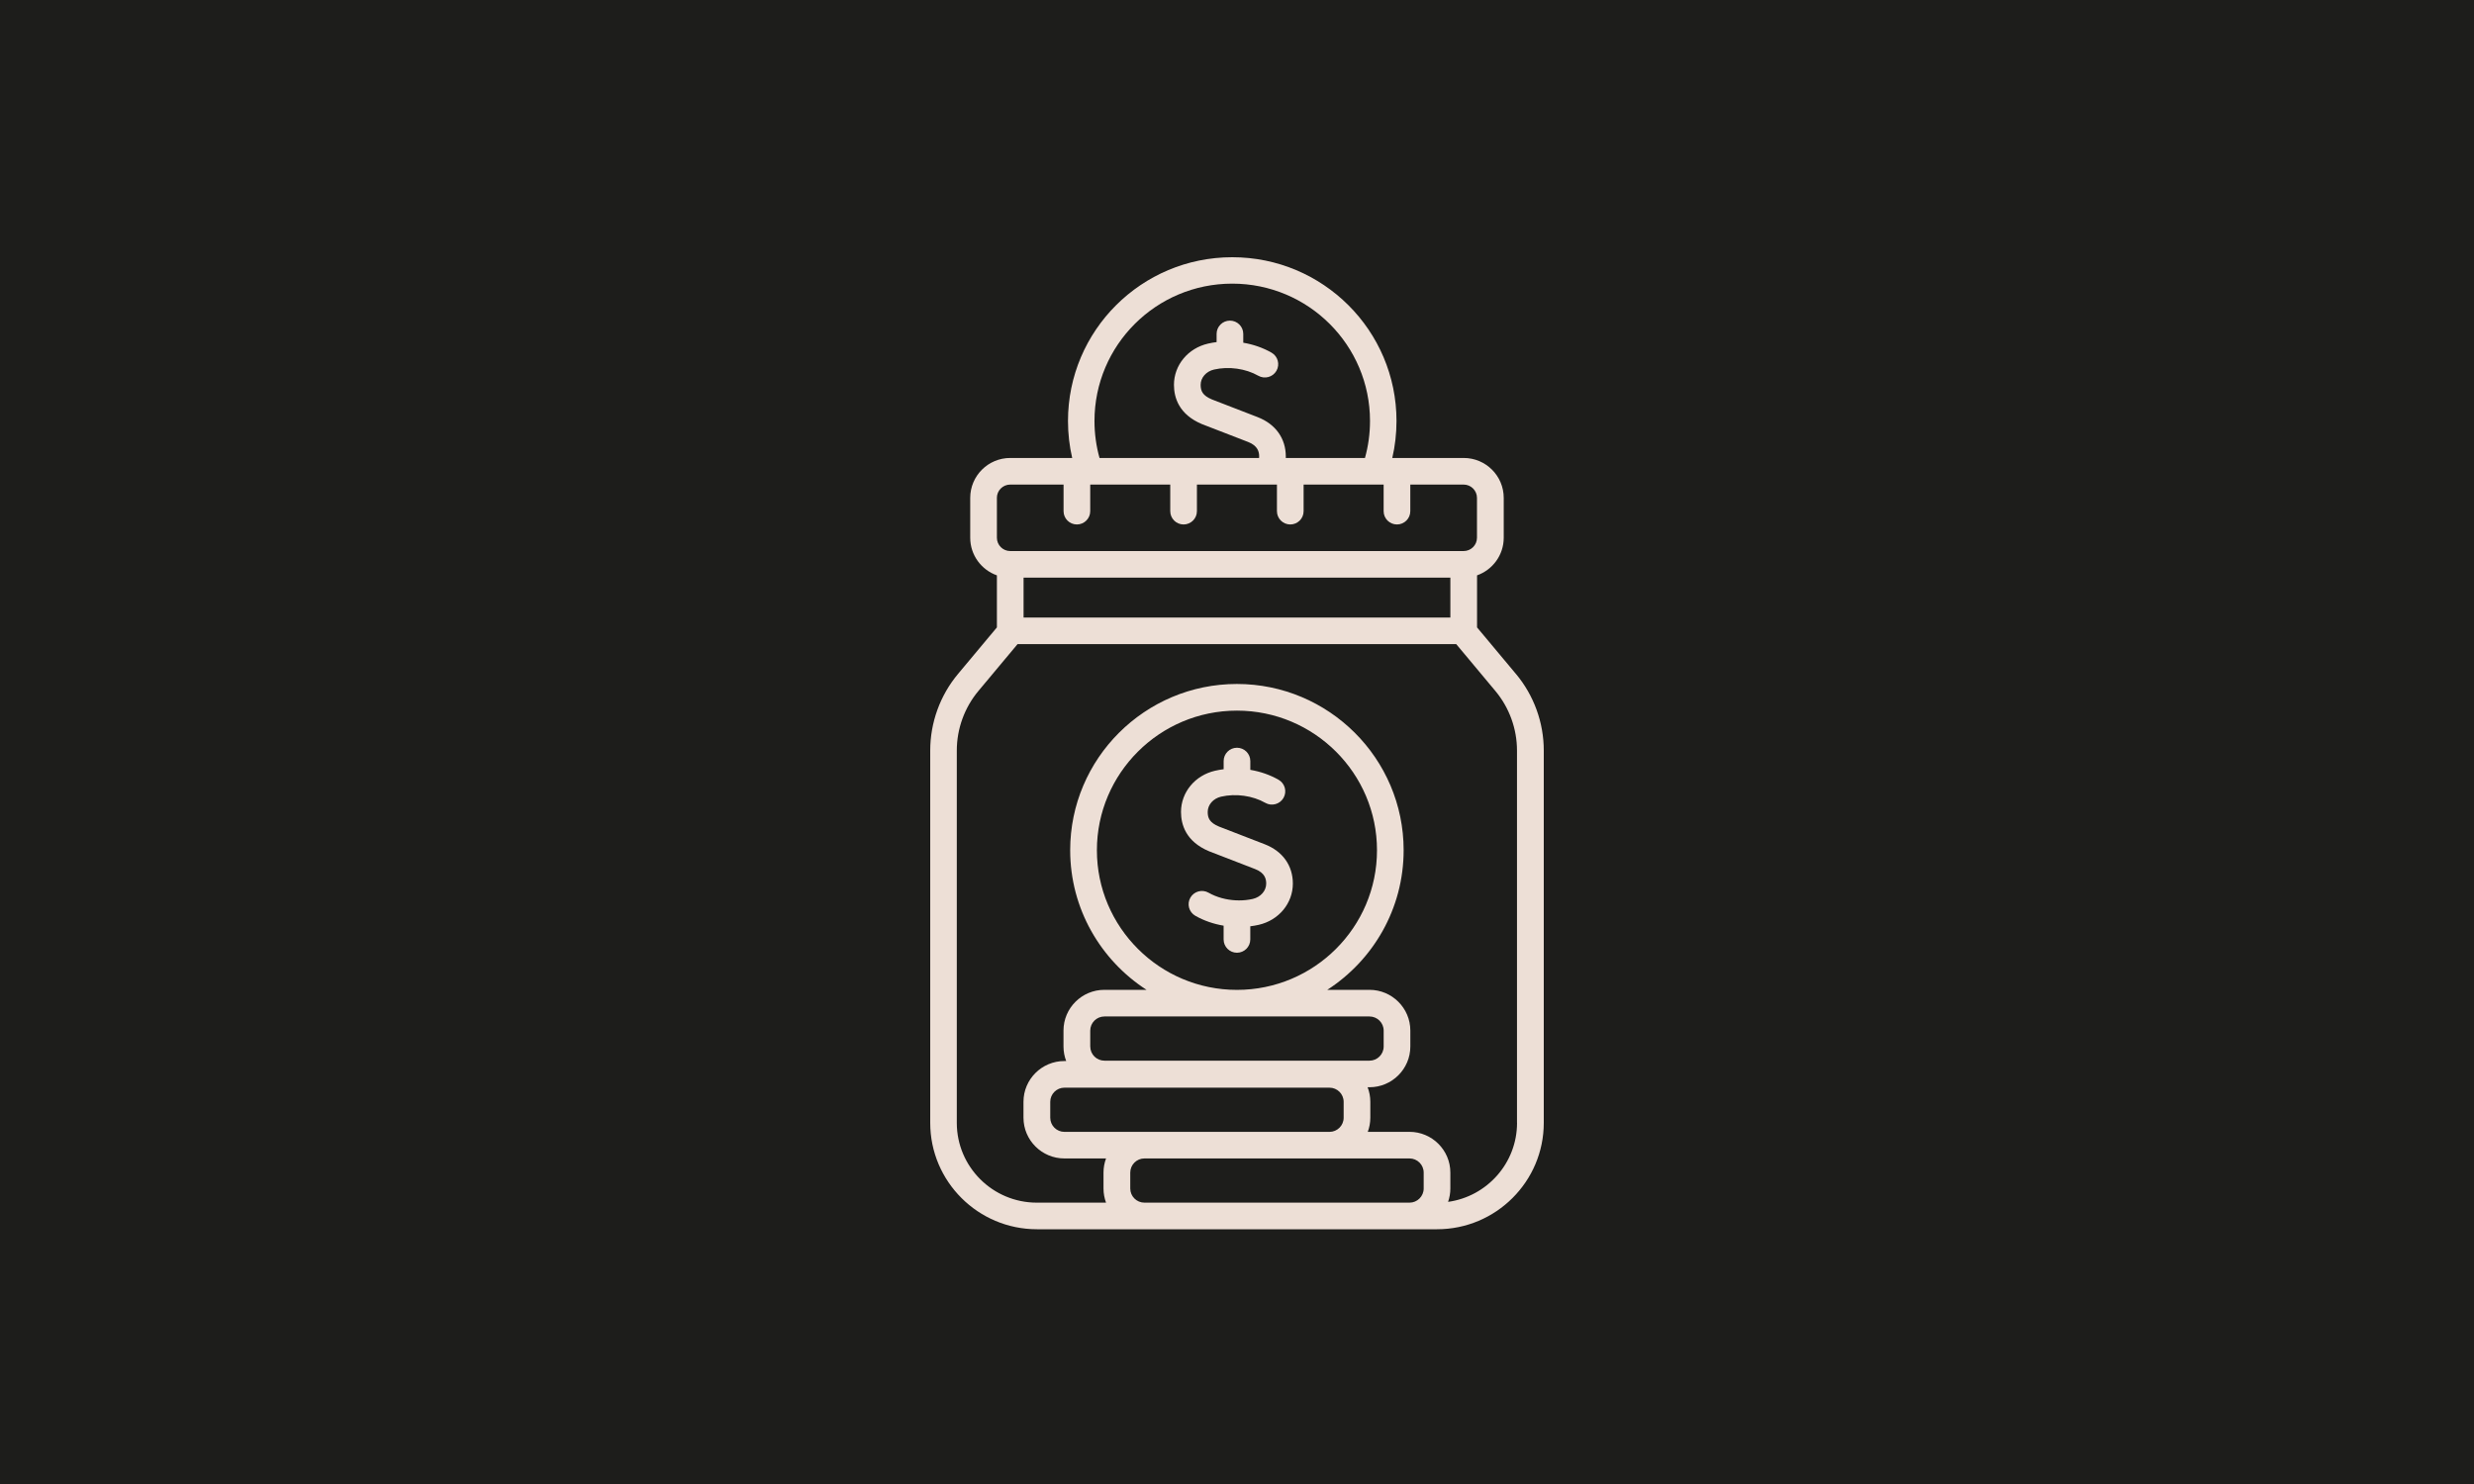
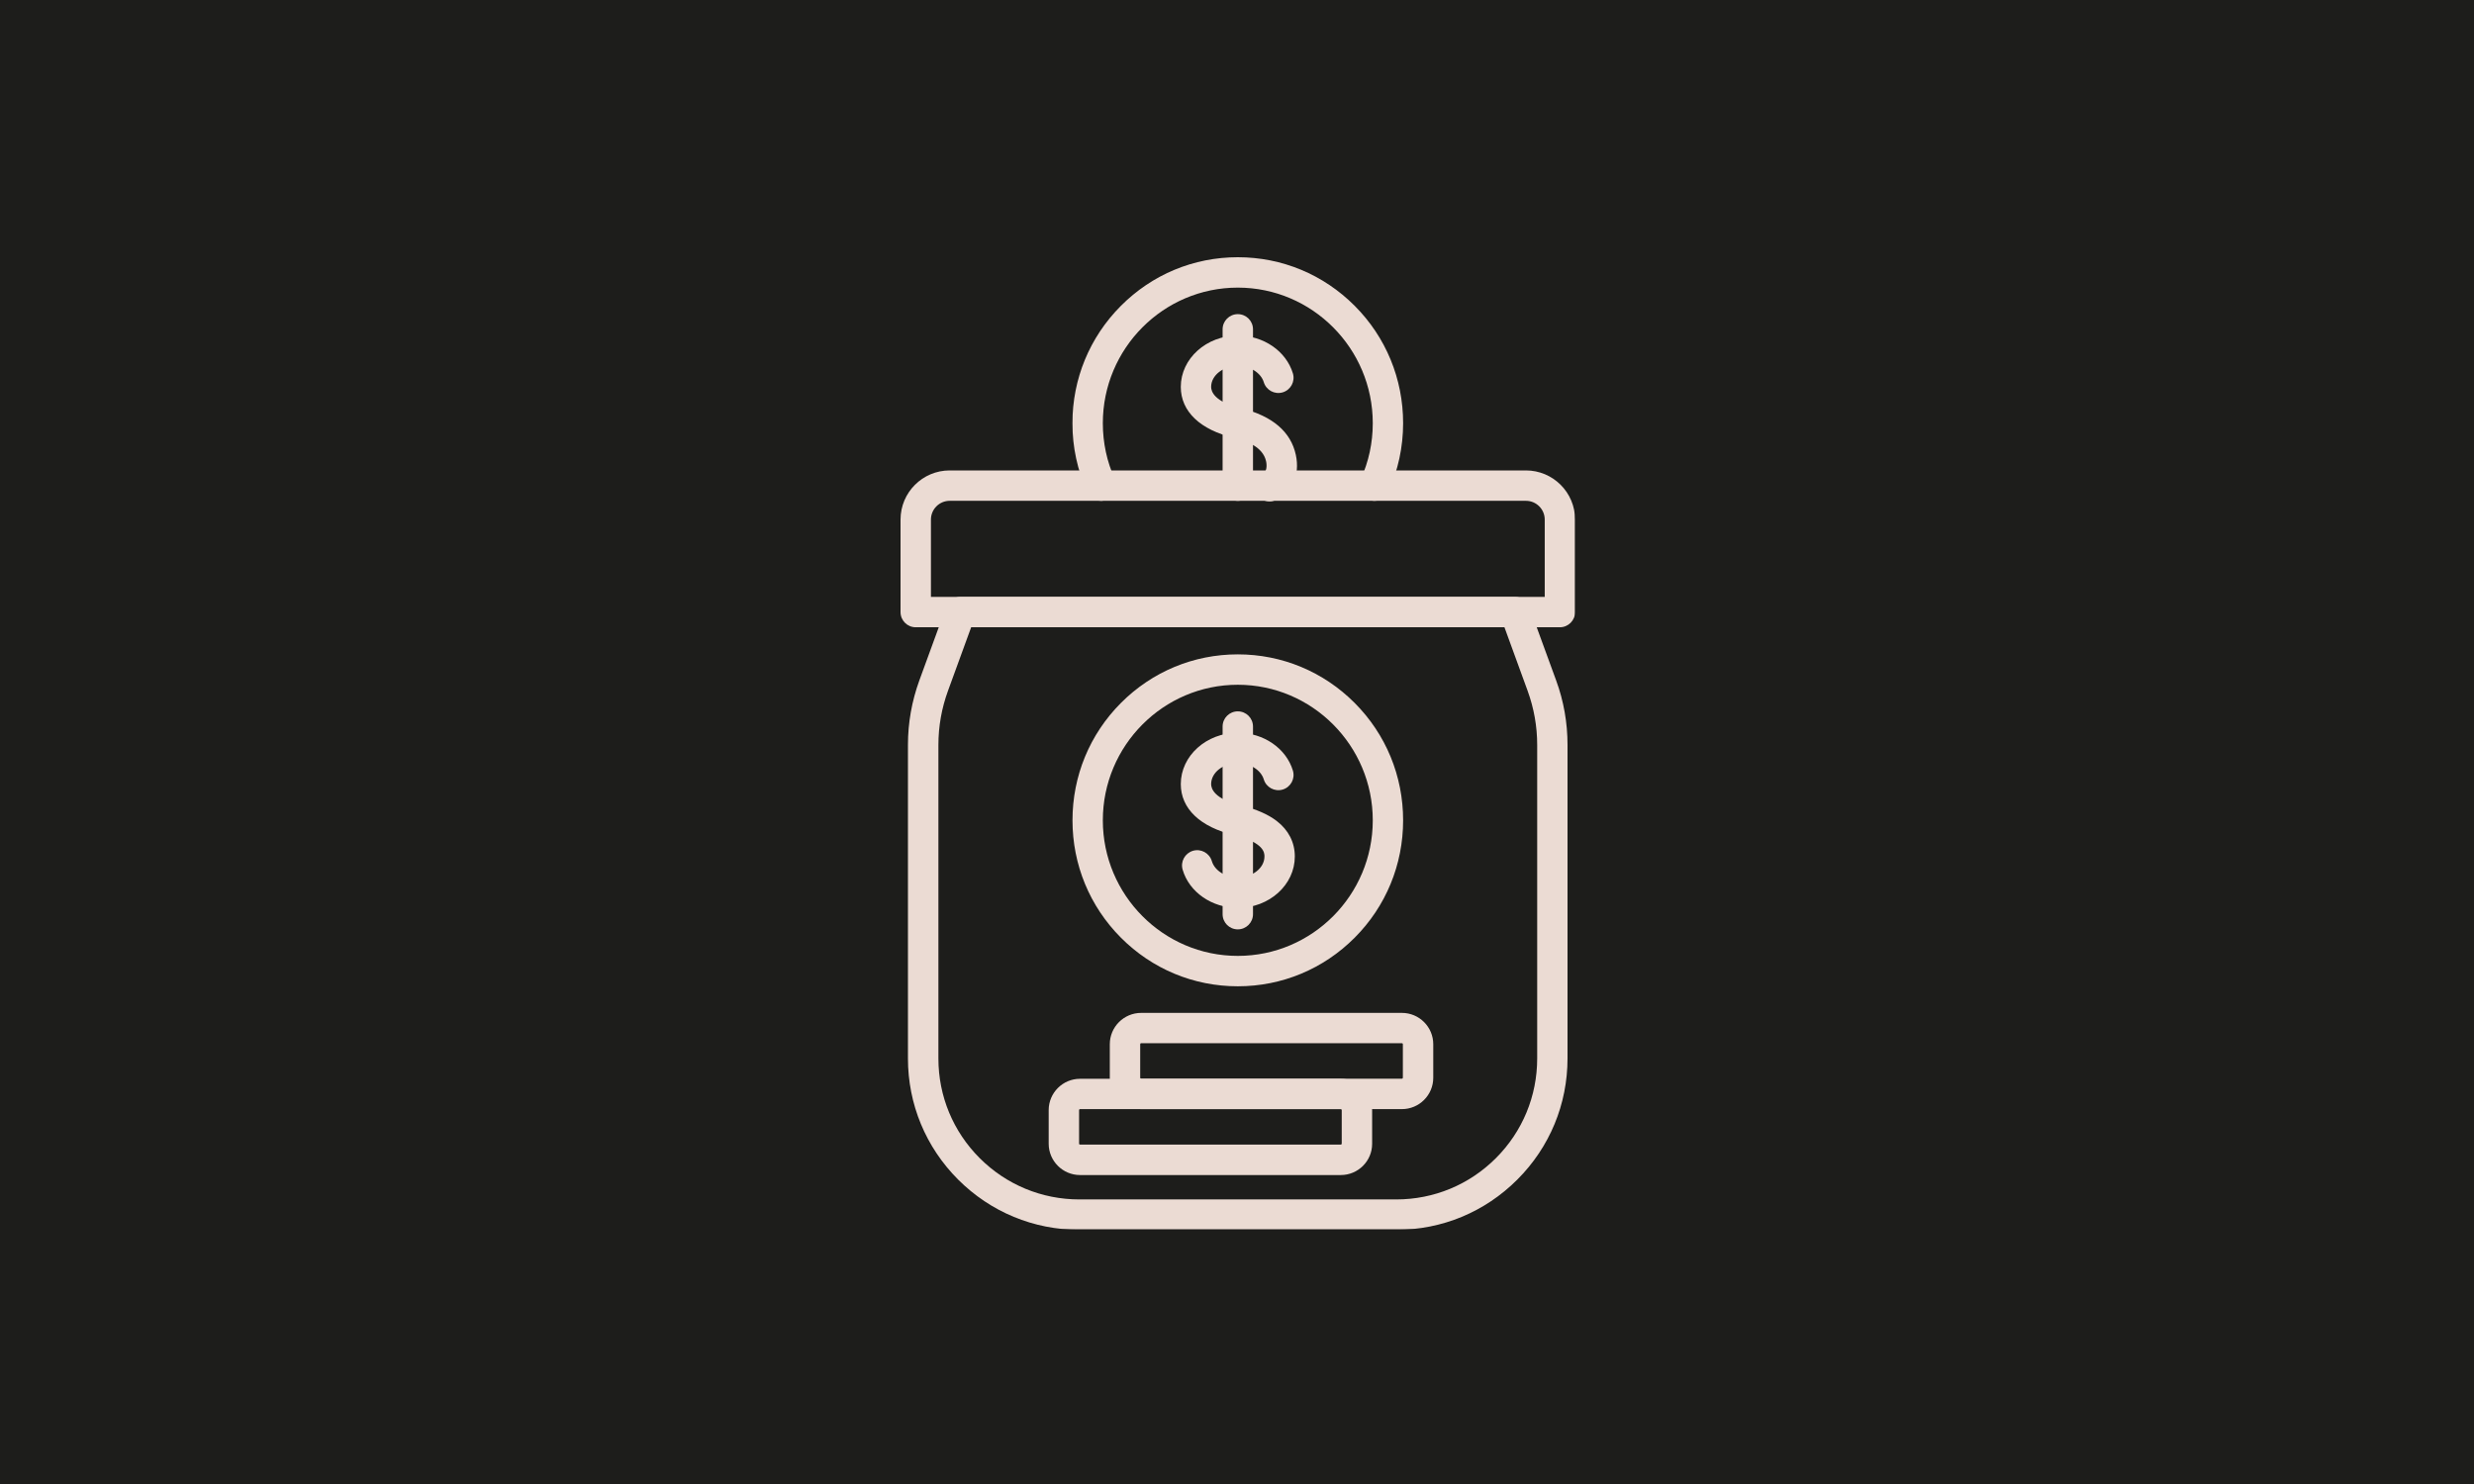
<svg xmlns="http://www.w3.org/2000/svg" width="1000" height="600" viewBox="0 0 1000 600" fill="none">
  <rect width="1000" height="600" fill="#1D1D1B" />
-   <path d="M492.759 334.207L511.25 341.359L511.229 341.352C518.442 344.155 522.577 349.944 522.577 357.243C522.577 365.202 516.906 372.059 508.784 373.92C507.664 374.18 506.516 374.363 505.368 374.51V379.828C505.368 382.8 502.952 385.203 499.979 385.203C497.006 385.203 494.59 382.8 494.59 379.828V374.265C490.525 373.576 486.609 372.234 483.15 370.26C480.572 368.785 479.677 365.497 481.157 362.926C482.643 360.355 485.926 359.456 488.518 360.938C491.751 362.786 495.703 363.846 499.676 364.022L499.695 364.021C499.793 364.014 499.886 364.008 499.986 364.008C500.211 364.008 500.43 364.022 500.648 364.05C502.592 364.064 504.529 363.867 506.382 363.446C509.573 362.708 511.806 360.165 511.806 357.25C511.806 355.472 511.348 352.936 507.333 351.377L488.715 344.176C479.318 340.256 477.367 333.378 477.367 328.285C477.367 320.319 483.044 313.462 491.167 311.608C492.301 311.348 493.449 311.151 494.604 311.004V307.695C494.604 304.723 497.02 302.321 499.993 302.321C502.966 302.321 505.382 304.723 505.382 307.695V311.256C509.439 311.945 513.349 313.294 516.801 315.268C519.386 316.743 520.273 320.031 518.794 322.609C517.315 325.18 514.018 326.072 511.44 324.597C506.361 321.696 499.514 320.733 493.583 322.096C490.392 322.827 488.159 325.37 488.159 328.292C488.159 330.765 488.926 332.613 492.759 334.207Z" fill="#EDDFD6" />
-   <path fill-rule="evenodd" clip-rule="evenodd" d="M433.384 185.163C432.272 180.358 431.684 175.354 431.684 170.212C431.684 133.644 461.409 104 498.077 104C534.744 104 564.469 133.644 564.469 170.212C564.469 175.354 563.881 180.358 562.769 185.163H591.639C600.557 185.163 607.812 192.399 607.812 201.293V217.422C607.812 224.426 603.304 230.405 597.028 232.625V253.665L612.736 272.471H612.75C620.006 281.147 624 292.148 624 303.445V453.985C624 477.702 604.649 497 580.868 497H419.132C395.351 497 376 477.702 376 453.985V303.445C376 292.148 379.987 281.147 387.243 272.471L402.951 253.665V232.625C396.675 230.405 392.167 224.433 392.167 217.422V201.293C392.167 192.399 399.422 185.163 408.34 185.163H433.384ZM553.761 170.212C553.761 175.392 553.05 180.406 551.719 185.163H519.717C519.724 184.96 519.728 184.757 519.728 184.553C519.728 177.254 515.593 171.465 508.38 168.662L508.401 168.669L489.91 161.517C486.078 159.923 485.31 158.075 485.31 155.602C485.31 152.68 487.543 150.137 490.734 149.406C496.665 148.043 503.512 149.006 508.591 151.907C511.169 153.382 514.466 152.49 515.945 149.919C517.424 147.341 516.537 144.053 513.952 142.578C510.5 140.604 506.59 139.255 502.533 138.566V135.005C502.533 132.033 500.117 129.63 497.144 129.63C494.171 129.63 491.755 132.033 491.755 135.005V138.313C490.6 138.461 489.452 138.658 488.318 138.918C480.196 140.772 474.518 147.629 474.518 155.595C474.518 160.688 476.469 167.566 485.866 171.486L504.484 178.687C508.499 180.246 508.957 182.782 508.957 184.56C508.957 184.763 508.946 184.964 508.925 185.163H444.434C443.104 180.406 442.393 175.392 442.393 170.212C442.393 139.542 467.323 114.679 498.077 114.679C528.83 114.679 553.761 139.542 553.761 170.212ZM413.729 233.552V249.682H586.243V233.552H413.729ZM408.333 195.918C405.36 195.918 402.944 198.328 402.944 201.293H402.951V217.422C402.951 220.387 405.367 222.796 408.34 222.796H591.611C594.583 222.796 596.999 220.387 596.999 217.422V201.293C596.999 198.328 594.583 195.918 591.611 195.918H570.048V206.674C570.048 209.645 567.632 212.048 564.659 212.048C561.687 212.048 559.27 209.645 559.27 206.674V195.918H526.923V206.674C526.923 209.645 524.507 212.048 521.534 212.048C518.562 212.048 516.145 209.645 516.145 206.674V195.918H483.798V206.674C483.798 209.645 481.382 212.048 478.409 212.048C475.437 212.048 473.021 209.645 473.021 206.674V195.918H440.673V206.674C440.673 209.645 438.257 212.048 435.284 212.048C432.312 212.048 429.896 209.645 429.896 206.674V195.918H408.333ZM569.724 486.245C572.887 486.245 575.458 483.673 575.458 480.526V474.091C575.458 470.937 572.887 468.373 569.724 468.373H462.588C459.425 468.373 456.854 470.944 456.854 474.091V480.526C456.854 483.68 459.425 486.245 462.588 486.245H569.724ZM440.68 416.689V423.124H440.687C440.687 426.278 443.259 428.842 446.421 428.842H553.55C556.713 428.842 559.284 426.271 559.284 423.124V416.689C559.284 413.535 556.713 410.971 553.55 410.971H446.414C443.251 410.971 440.68 413.542 440.68 416.689ZM543.111 445.478C543.111 442.324 540.54 439.759 537.377 439.759H430.248C427.085 439.759 424.514 442.331 424.514 445.478V451.913C424.514 455.067 427.085 457.631 430.248 457.631H537.377C540.54 457.631 543.111 455.06 543.111 451.913V445.478ZM585.32 485.928C601.05 483.751 613.194 470.262 613.194 453.985H613.173V303.445C613.173 294.663 610.066 286.1 604.424 279.356L588.617 260.43H411.299L395.484 279.356C389.849 286.1 386.742 294.663 386.742 303.445V453.985C386.742 471.773 401.254 486.245 419.09 486.245H447.069C446.407 484.46 446.041 482.535 446.041 480.526V474.091C446.041 472.082 446.407 470.157 447.069 468.373H430.213C421.104 468.373 413.694 460.982 413.694 451.899V445.464C413.694 436.38 421.104 428.99 430.213 428.99H430.959C430.255 427.163 429.867 425.182 429.867 423.11V416.675C429.867 407.592 437.278 400.201 446.386 400.201H463.433C444.879 388.216 432.572 367.387 432.572 343.748C432.572 306.683 462.799 276.538 499.965 276.538C537.13 276.538 567.357 306.69 567.357 343.748C567.357 367.394 555.051 388.216 536.496 400.201H553.543C562.652 400.201 570.062 407.592 570.062 416.675V423.11C570.062 432.193 562.652 439.584 553.543 439.584H552.797C553.501 441.41 553.889 443.391 553.889 445.464V451.899C553.889 453.908 553.522 455.833 552.86 457.617H569.717C578.825 457.617 586.236 465.008 586.236 474.091V480.526C586.236 482.416 585.912 484.235 585.32 485.928ZM443.371 343.769C443.371 374.897 468.766 400.222 499.979 400.222C531.192 400.222 556.586 374.897 556.586 343.769C556.586 312.64 531.192 287.315 499.979 287.315C468.766 287.315 443.371 312.64 443.371 343.769Z" fill="#EDDFD6" />
+   <mask id="mask0_33_73" style="mask-type:luminance" maskUnits="userSpaceOnUse" x="366" y="240" width="268" height="258">
+     <path d="M366.769 240.921H633.875V497H366.769V240.921Z" fill="white" />
+   </mask>
+   <g mask="url(#mask0_33_73)">
+     <path fill-rule="evenodd" clip-rule="evenodd" d="M564.352 497.231H436.298C417.79 497.231 400.404 490.034 387.295 476.929C374.188 463.822 366.995 446.437 366.995 427.928V301.153C366.995 292.244 368.558 283.461 371.604 275.09L382.458 245.368C383.355 242.935 385.659 241.323 388.216 241.323H612.378C614.967 241.323 617.271 242.935 618.137 245.368L628.995 275.09C632.068 283.461 633.599 292.244 633.599 301.153V427.928C633.599 446.437 626.409 463.822 613.299 476.929C600.195 490.034 582.861 497.231 564.352 497.231ZM392.546 253.613L383.175 279.314C380.617 286.332 379.307 293.702 379.307 301.177V427.952C379.307 443.186 385.25 457.495 396 468.251C406.756 479 421.089 484.943 436.298 484.943H564.352C579.586 484.943 593.894 479 604.65 468.251C615.4 457.495 621.338 443.162 621.338 427.952V301.177C621.338 293.702 620.033 286.356 617.475 279.314L608.105 253.613H392.546Z" fill="#EBDBD3" />
+   </g>
+   <mask id="mask1_33_73" style="mask-type:luminance" maskUnits="userSpaceOnUse" x="364" y="189" width="273" height="65">
+     <path d="M364 189.771H636.65V253.993H364V189.771Z" fill="white" />
+   </mask>
+   <g mask="url(#mask1_33_73)">
+     <path fill-rule="evenodd" clip-rule="evenodd" d="M630.504 253.613H370.145C366.737 253.613 364 250.871 364 247.468V210.067C364 199.109 372.907 190.2 383.867 190.2H616.782C627.738 190.2 636.65 199.109 636.65 210.067V247.468C636.65 250.847 633.908 253.613 630.504 253.613ZM376.288 241.323H624.386V210.067C624.386 205.891 620.978 202.488 616.807 202.488H383.867C379.691 202.488 376.288 205.891 376.288 210.067V241.323Z" fill="#EBDBD3" />
+   </g>
+   <mask id="mask2_33_73" style="mask-type:luminance" maskUnits="userSpaceOnUse" x="433" y="104" width="135" height="99">
+     <path d="M433.264 104H567.389V202.843H433.264V104Z" fill="white" />
+   </mask>
+   <g mask="url(#mask2_33_73)">
+     <path fill-rule="evenodd" clip-rule="evenodd" d="M555.572 202.488C554.727 202.488 553.856 202.308 553.035 201.95C549.94 200.541 548.582 196.909 549.989 193.807C553.239 186.665 554.882 179.037 554.882 171.098C554.882 140.893 530.406 116.288 500.325 116.288C470.245 116.288 445.769 140.864 445.769 171.098C445.769 179.011 447.408 186.665 450.658 193.807C452.065 196.909 450.687 200.541 447.612 201.95C444.515 203.358 440.879 201.975 439.473 198.904C435.502 190.149 433.481 180.802 433.481 171.127C433.481 153.207 440.419 136.359 453.04 123.69C465.688 110.989 482.453 104 500.325 104C518.194 104 534.964 110.989 547.585 123.663C560.206 136.335 567.145 153.181 567.145 171.098C567.145 180.778 565.119 190.12 561.154 198.878C560.152 201.153 557.928 202.488 555.572 202.488Z" fill="#EBDBD3" />
+   </g>
+   <path fill-rule="evenodd" clip-rule="evenodd" d="M513.151 202.741C510.772 202.741 508.516 201.362 507.517 199.058C506.163 195.932 507.597 192.324 510.692 190.966C511.28 190.712 511.613 190.428 511.817 189.558C512.05 188.586 511.946 187.358 511.766 186.537C510.487 180.625 503.834 178.294 498.892 177.039C485.141 173.84 477.282 166.341 477.282 156.431C477.282 144.989 487.625 135.669 500.351 135.669C510.743 135.669 519.885 141.969 522.598 150.976C523.572 154.231 521.725 157.661 518.475 158.631C515.225 159.605 511.793 157.76 510.82 154.51C509.666 150.723 505.266 147.957 500.324 147.957C494.383 147.957 489.546 151.773 489.546 156.431C489.546 158.173 490.725 162.522 501.709 165.055C501.734 165.055 501.783 165.087 501.809 165.087C514.355 168.232 521.75 174.557 523.776 183.899C525.541 192.067 522.313 199.262 515.585 202.179C514.788 202.592 513.971 202.741 513.151 202.741Z" fill="#EBDBD3" />
+   <path fill-rule="evenodd" clip-rule="evenodd" d="M500.324 202.488C496.92 202.488 494.179 199.75 494.179 196.34V133.16C494.179 129.755 496.92 127.013 500.324 127.013C503.729 127.013 506.467 129.755 506.467 133.16V196.34C506.467 199.719 503.729 202.488 500.324 202.488Z" fill="#EBDBD3" />
+   <path fill-rule="evenodd" clip-rule="evenodd" d="M500.324 398.768C482.452 398.768 465.687 391.781 453.066 379.105C440.443 366.435 433.505 349.587 433.505 331.669C433.505 313.749 440.443 296.904 453.066 284.232C465.687 271.555 482.479 264.569 500.324 264.569C518.166 264.569 534.963 271.555 547.584 284.232C560.205 296.904 567.145 313.749 567.145 331.669C567.145 349.587 560.205 366.435 547.584 379.105C534.963 391.781 518.193 398.768 500.324 398.768ZM500.324 276.857C470.244 276.857 445.768 301.437 445.768 331.669C445.768 361.88 470.244 386.48 500.324 386.48C530.405 386.48 554.881 361.904 554.881 331.669C554.881 301.461 530.405 276.857 500.324 276.857Z" fill="#EBDBD3" />
+   <path fill-rule="evenodd" clip-rule="evenodd" d="M500.324 367.077C489.854 367.077 480.661 360.701 478.024 351.612C477.078 348.36 478.949 344.954 482.2 343.984C485.45 343.038 488.853 344.905 489.83 348.155C490.953 351.996 495.358 354.758 500.324 354.758C506.263 354.758 511.1 350.946 511.1 346.288C511.1 344.905 511.1 340.705 498.892 337.632C485.141 334.433 477.282 326.932 477.282 317.024C477.282 305.582 487.625 296.262 500.351 296.262C510.743 296.262 519.885 302.56 522.598 311.574C523.572 314.824 521.725 318.254 518.475 319.224C515.225 320.198 511.793 318.354 510.82 315.103C509.666 311.316 505.266 308.552 500.324 308.552C494.383 308.552 489.546 312.366 489.546 317.024C489.546 318.766 490.725 323.116 501.709 325.653C501.734 325.653 501.783 325.68 501.809 325.68C507.905 327.216 512.563 329.263 516.042 331.925C520.83 335.612 523.368 340.578 523.368 346.262C523.392 357.755 513.047 367.077 500.324 367.077Z" fill="#EBDBD3" />
+   <path fill-rule="evenodd" clip-rule="evenodd" d="M500.324 375.755C496.92 375.755 494.179 373.013 494.179 369.61V293.753C494.179 290.348 496.92 287.61 500.324 287.61C503.729 287.61 506.467 290.348 506.467 293.753V369.61C506.467 372.989 503.729 375.755 500.324 375.755Z" fill="#EBDBD3" />
+   <path fill-rule="evenodd" clip-rule="evenodd" d="M566.656 448.432H461.258C454.269 448.432 448.586 442.749 448.586 435.763V422.194C448.586 415.203 454.269 409.524 461.258 409.524H566.656C573.645 409.524 579.328 415.203 579.328 422.194V435.763C579.328 442.749 573.645 448.432 566.656 448.432ZM461.258 421.783C461.027 421.783 460.874 421.961 460.874 422.169V435.736C460.874 435.965 461.054 436.12 461.258 436.12H566.656C566.885 436.12 567.041 435.94 567.041 435.736V422.169C567.041 421.936 566.861 421.783 566.656 421.783H461.258Z" fill="#EBDBD3" />
+   <path fill-rule="evenodd" clip-rule="evenodd" d="M541.951 475.084H436.551C429.564 475.084 423.881 469.401 423.881 462.412V448.845C423.881 441.854 429.564 436.169 436.551 436.169H541.951C548.938 436.169 554.621 441.854 554.621 448.845V462.412C554.648 469.401 548.964 475.084 541.951 475.084ZM436.551 448.432C436.322 448.432 436.169 448.612 436.169 448.821V462.387C436.169 462.616 436.346 462.772 436.551 462.772H541.951C542.18 462.772 542.333 462.592 542.333 462.387V448.821C542.333 448.588 542.156 448.432 541.951 448.432H436.551Z" fill="#EBDBD3" />
</svg>
